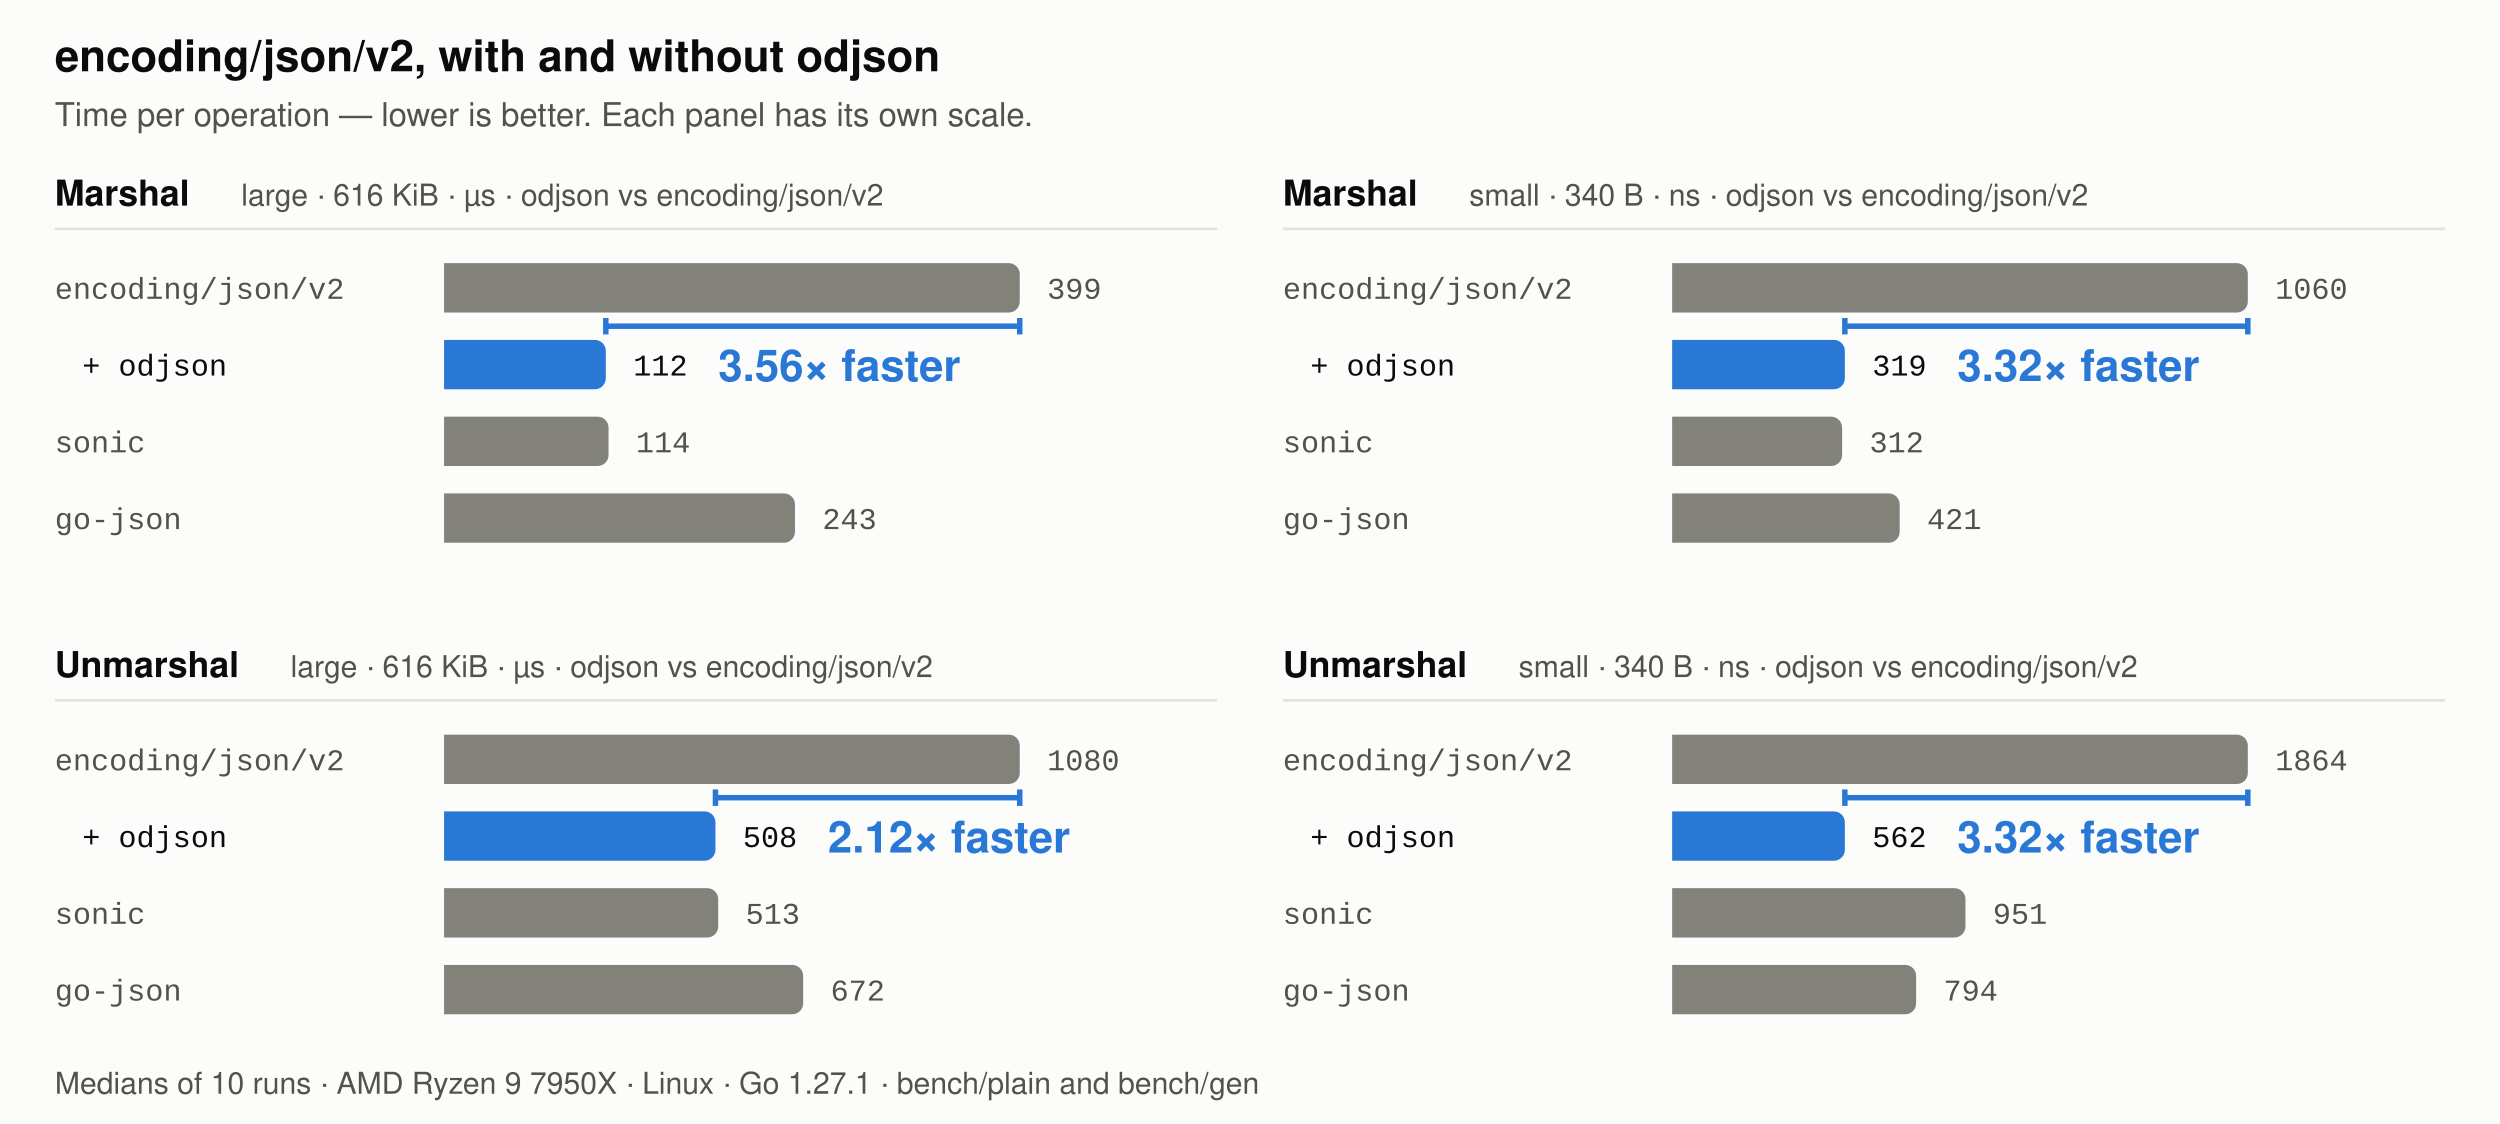
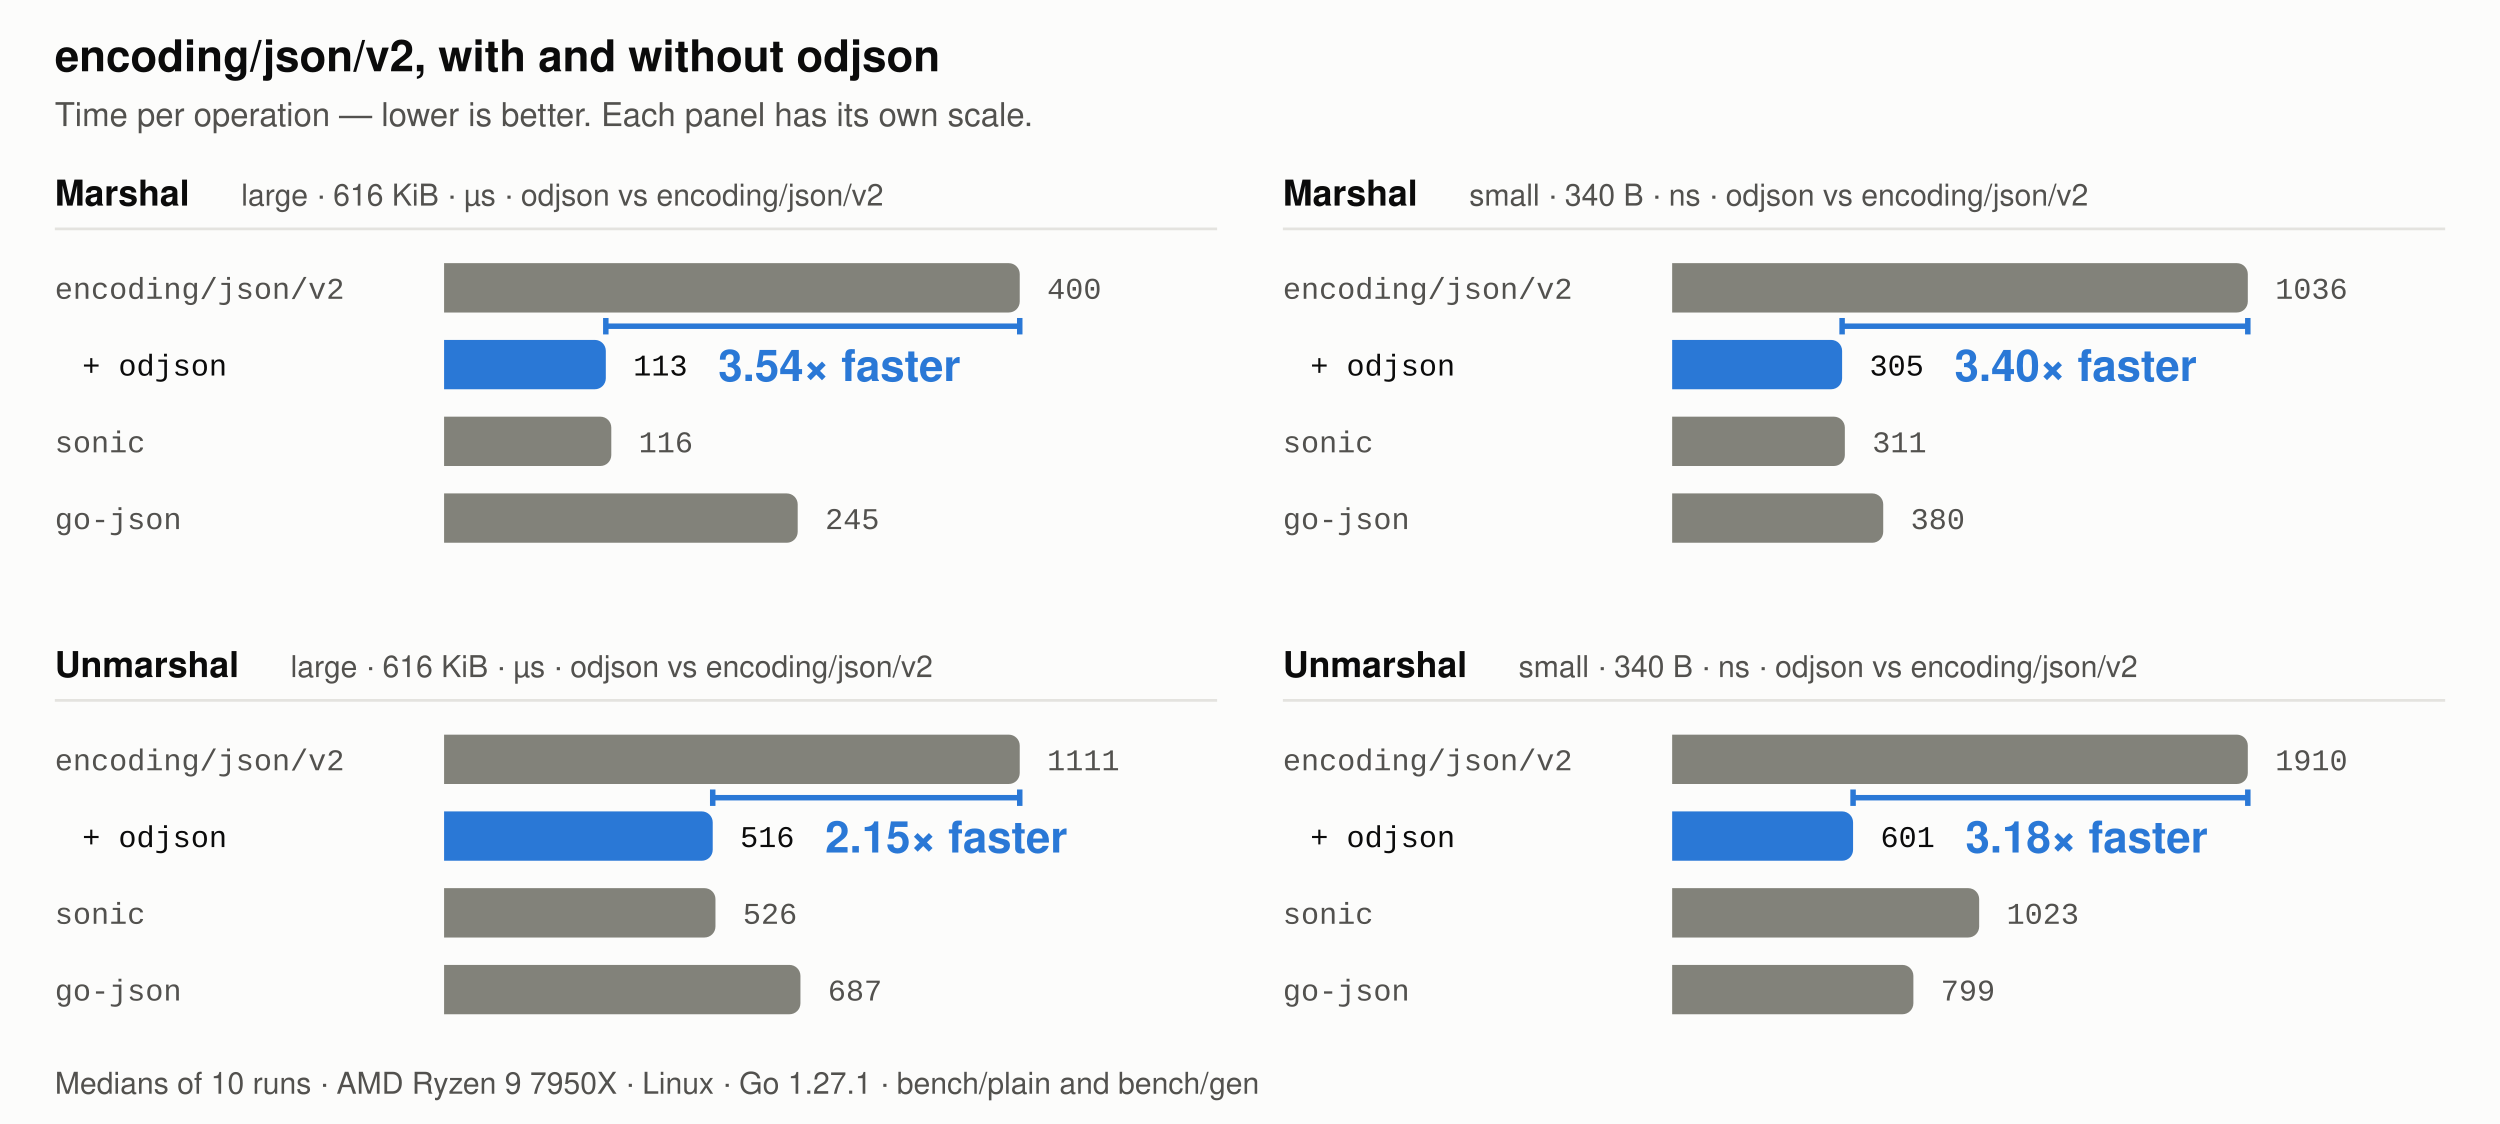
- <svg xmlns="http://www.w3.org/2000/svg" width="912" height="410" viewBox="0 0 912 410" role="img" aria-label="Benchmark comparison, lower is better. Marshal large · 616 KiB: encoding/json/v2 399 µs, + odjson 112 µs, sonic 114 µs, go-json 243 µs. Marshal small · 340 B: encoding/json/v2 1060 ns, + odjson 319 ns, sonic 312 ns, go-json 421 ns. Unmarshal large · 616 KiB: encoding/json/v2 1080 µs, + odjson 508 µs, sonic 513 µs, go-json 672 µs. Unmarshal small · 340 B: encoding/json/v2 1864 ns, + odjson 562 ns, sonic 951 ns, go-json 794 ns.">
+ <svg xmlns="http://www.w3.org/2000/svg" width="912" height="410" viewBox="0 0 912 410" role="img" aria-label="Benchmark comparison, lower is better. Marshal large · 616 KiB: encoding/json/v2 400 µs, + odjson 113 µs, sonic 116 µs, go-json 245 µs. Marshal small · 340 B: encoding/json/v2 1036 ns, + odjson 305 ns, sonic 311 ns, go-json 380 ns. Unmarshal large · 616 KiB: encoding/json/v2 1111 µs, + odjson 516 µs, sonic 526 µs, go-json 687 µs. Unmarshal small · 340 B: encoding/json/v2 1910 ns, + odjson 601 ns, sonic 1023 ns, go-json 799 ns.">
  <style>
text{font-family:-apple-system,BlinkMacSystemFont,"Segoe UI",Helvetica,Arial,sans-serif}
.mono{font-family:ui-monospace,SFMono-Regular,Menlo,Consolas,"Liberation Mono",monospace}
.t1{fill:#0b0b0b}.t2{fill:#52514e}
</style>
  <rect width="912" height="410" fill="#fcfcfb" />
  <text class="t1" x="20" y="26" font-size="16" font-weight="600">encoding/json/v2, with and without odjson</text>
  <text class="t2" x="20" y="46" font-size="12">Time per operation — lower is better. Each panel has its own scale.</text>
  <text class="t1" x="20" y="75" font-size="13" font-weight="600">Marshal</text>
  <text class="t2" x="88" y="75" font-size="11">large · 616 KiB · µs · odjson vs encoding/json/v2</text>
  <rect x="20" y="83" width="424" height="1" fill="#e4e3df" />
  <text class="mono t2" x="20" y="109" font-size="11">encoding/json/v2</text>
  <path d="M162 96 h206 a4 4 0 0 1 4 4 v10 a4 4 0 0 1 -4 4 h-206 z" fill="#82827a" />
-   <text class="mono t2" x="382" y="109" font-size="11">399</text>
+   <text class="mono t2" x="382" y="109" font-size="11">400</text>
  <text class="mono t1" x="30" y="137" font-size="11">+ odjson</text>
  <path d="M162 124 h55 a4 4 0 0 1 4 4 v10 a4 4 0 0 1 -4 4 h-55 z" fill="#2a78d6" />
-   <text class="mono t1" x="231" y="137" font-size="11">112</text>
+   <text class="mono t1" x="231" y="137" font-size="11">113</text>
  <path d="M221 116 v6 m0 -3 H372 m0 -3 v6" stroke="#2a78d6" stroke-width="2" fill="none" />
-   <text x="262" y="139" font-size="16" font-weight="700" fill="#2a78d6">3.56× faster</text>
+   <text x="262" y="139" font-size="16" font-weight="700" fill="#2a78d6">3.54× faster</text>
  <text class="mono t2" x="20" y="165" font-size="11">sonic</text>
-   <path d="M162 152 h56 a4 4 0 0 1 4 4 v10 a4 4 0 0 1 -4 4 h-56 z" fill="#82827a" />
-   <text class="mono t2" x="232" y="165" font-size="11">114</text>
+   <path d="M162 152 h57 a4 4 0 0 1 4 4 v10 a4 4 0 0 1 -4 4 h-57 z" fill="#82827a" />
+   <text class="mono t2" x="233" y="165" font-size="11">116</text>
  <text class="mono t2" x="20" y="193" font-size="11">go-json</text>
-   <path d="M162 180 h124 a4 4 0 0 1 4 4 v10 a4 4 0 0 1 -4 4 h-124 z" fill="#82827a" />
-   <text class="mono t2" x="300" y="193" font-size="11">243</text>
+   <path d="M162 180 h125 a4 4 0 0 1 4 4 v10 a4 4 0 0 1 -4 4 h-125 z" fill="#82827a" />
+   <text class="mono t2" x="301" y="193" font-size="11">245</text>
  <text class="t1" x="468" y="75" font-size="13" font-weight="600">Marshal</text>
  <text class="t2" x="536" y="75" font-size="11">small · 340 B · ns · odjson vs encoding/json/v2</text>
  <rect x="468" y="83" width="424" height="1" fill="#e4e3df" />
  <text class="mono t2" x="468" y="109" font-size="11">encoding/json/v2</text>
  <path d="M610 96 h206 a4 4 0 0 1 4 4 v10 a4 4 0 0 1 -4 4 h-206 z" fill="#82827a" />
-   <text class="mono t2" x="830" y="109" font-size="11">1060</text>
+   <text class="mono t2" x="830" y="109" font-size="11">1036</text>
  <text class="mono t1" x="478" y="137" font-size="11">+ odjson</text>
-   <path d="M610 124 h59 a4 4 0 0 1 4 4 v10 a4 4 0 0 1 -4 4 h-59 z" fill="#2a78d6" />
-   <text class="mono t1" x="683" y="137" font-size="11">319</text>
-   <path d="M673 116 v6 m0 -3 H820 m0 -3 v6" stroke="#2a78d6" stroke-width="2" fill="none" />
-   <text x="714" y="139" font-size="16" font-weight="700" fill="#2a78d6">3.32× faster</text>
+   <path d="M610 124 h58 a4 4 0 0 1 4 4 v10 a4 4 0 0 1 -4 4 h-58 z" fill="#2a78d6" />
+   <text class="mono t1" x="682" y="137" font-size="11">305</text>
+   <path d="M672 116 v6 m0 -3 H820 m0 -3 v6" stroke="#2a78d6" stroke-width="2" fill="none" />
+   <text x="713" y="139" font-size="16" font-weight="700" fill="#2a78d6">3.40× faster</text>
  <text class="mono t2" x="468" y="165" font-size="11">sonic</text>
-   <path d="M610 152 h58 a4 4 0 0 1 4 4 v10 a4 4 0 0 1 -4 4 h-58 z" fill="#82827a" />
-   <text class="mono t2" x="682" y="165" font-size="11">312</text>
+   <path d="M610 152 h59 a4 4 0 0 1 4 4 v10 a4 4 0 0 1 -4 4 h-59 z" fill="#82827a" />
+   <text class="mono t2" x="683" y="165" font-size="11">311</text>
  <text class="mono t2" x="468" y="193" font-size="11">go-json</text>
-   <path d="M610 180 h79 a4 4 0 0 1 4 4 v10 a4 4 0 0 1 -4 4 h-79 z" fill="#82827a" />
-   <text class="mono t2" x="703" y="193" font-size="11">421</text>
+   <path d="M610 180 h73 a4 4 0 0 1 4 4 v10 a4 4 0 0 1 -4 4 h-73 z" fill="#82827a" />
+   <text class="mono t2" x="697" y="193" font-size="11">380</text>
  <text class="t1" x="20" y="247" font-size="13" font-weight="600">Unmarshal</text>
  <text class="t2" x="106" y="247" font-size="11">large · 616 KiB · µs · odjson vs encoding/json/v2</text>
  <rect x="20" y="255" width="424" height="1" fill="#e4e3df" />
  <text class="mono t2" x="20" y="281" font-size="11">encoding/json/v2</text>
  <path d="M162 268 h206 a4 4 0 0 1 4 4 v10 a4 4 0 0 1 -4 4 h-206 z" fill="#82827a" />
-   <text class="mono t2" x="382" y="281" font-size="11">1080</text>
+   <text class="mono t2" x="382" y="281" font-size="11">1111</text>
  <text class="mono t1" x="30" y="309" font-size="11">+ odjson</text>
-   <path d="M162 296 h95 a4 4 0 0 1 4 4 v10 a4 4 0 0 1 -4 4 h-95 z" fill="#2a78d6" />
-   <text class="mono t1" x="271" y="309" font-size="11">508</text>
-   <path d="M261 288 v6 m0 -3 H372 m0 -3 v6" stroke="#2a78d6" stroke-width="2" fill="none" />
-   <text x="302" y="311" font-size="16" font-weight="700" fill="#2a78d6">2.12× faster</text>
+   <path d="M162 296 h94 a4 4 0 0 1 4 4 v10 a4 4 0 0 1 -4 4 h-94 z" fill="#2a78d6" />
+   <text class="mono t1" x="270" y="309" font-size="11">516</text>
+   <path d="M260 288 v6 m0 -3 H372 m0 -3 v6" stroke="#2a78d6" stroke-width="2" fill="none" />
+   <text x="301" y="311" font-size="16" font-weight="700" fill="#2a78d6">2.15× faster</text>
  <text class="mono t2" x="20" y="337" font-size="11">sonic</text>
-   <path d="M162 324 h96 a4 4 0 0 1 4 4 v10 a4 4 0 0 1 -4 4 h-96 z" fill="#82827a" />
-   <text class="mono t2" x="272" y="337" font-size="11">513</text>
+   <path d="M162 324 h95 a4 4 0 0 1 4 4 v10 a4 4 0 0 1 -4 4 h-95 z" fill="#82827a" />
+   <text class="mono t2" x="271" y="337" font-size="11">526</text>
  <text class="mono t2" x="20" y="365" font-size="11">go-json</text>
-   <path d="M162 352 h127 a4 4 0 0 1 4 4 v10 a4 4 0 0 1 -4 4 h-127 z" fill="#82827a" />
-   <text class="mono t2" x="303" y="365" font-size="11">672</text>
+   <path d="M162 352 h126 a4 4 0 0 1 4 4 v10 a4 4 0 0 1 -4 4 h-126 z" fill="#82827a" />
+   <text class="mono t2" x="302" y="365" font-size="11">687</text>
  <text class="t1" x="468" y="247" font-size="13" font-weight="600">Unmarshal</text>
  <text class="t2" x="554" y="247" font-size="11">small · 340 B · ns · odjson vs encoding/json/v2</text>
  <rect x="468" y="255" width="424" height="1" fill="#e4e3df" />
  <text class="mono t2" x="468" y="281" font-size="11">encoding/json/v2</text>
  <path d="M610 268 h206 a4 4 0 0 1 4 4 v10 a4 4 0 0 1 -4 4 h-206 z" fill="#82827a" />
-   <text class="mono t2" x="830" y="281" font-size="11">1864</text>
+   <text class="mono t2" x="830" y="281" font-size="11">1910</text>
  <text class="mono t1" x="478" y="309" font-size="11">+ odjson</text>
-   <path d="M610 296 h59 a4 4 0 0 1 4 4 v10 a4 4 0 0 1 -4 4 h-59 z" fill="#2a78d6" />
-   <text class="mono t1" x="683" y="309" font-size="11">562</text>
-   <path d="M673 288 v6 m0 -3 H820 m0 -3 v6" stroke="#2a78d6" stroke-width="2" fill="none" />
-   <text x="714" y="311" font-size="16" font-weight="700" fill="#2a78d6">3.32× faster</text>
+   <path d="M610 296 h62 a4 4 0 0 1 4 4 v10 a4 4 0 0 1 -4 4 h-62 z" fill="#2a78d6" />
+   <text class="mono t1" x="686" y="309" font-size="11">601</text>
+   <path d="M676 288 v6 m0 -3 H820 m0 -3 v6" stroke="#2a78d6" stroke-width="2" fill="none" />
+   <text x="717" y="311" font-size="16" font-weight="700" fill="#2a78d6">3.18× faster</text>
  <text class="mono t2" x="468" y="337" font-size="11">sonic</text>
-   <path d="M610 324 h103 a4 4 0 0 1 4 4 v10 a4 4 0 0 1 -4 4 h-103 z" fill="#82827a" />
-   <text class="mono t2" x="727" y="337" font-size="11">951</text>
+   <path d="M610 324 h108 a4 4 0 0 1 4 4 v10 a4 4 0 0 1 -4 4 h-108 z" fill="#82827a" />
+   <text class="mono t2" x="732" y="337" font-size="11">1023</text>
  <text class="mono t2" x="468" y="365" font-size="11">go-json</text>
-   <path d="M610 352 h85 a4 4 0 0 1 4 4 v10 a4 4 0 0 1 -4 4 h-85 z" fill="#82827a" />
-   <text class="mono t2" x="709" y="365" font-size="11">794</text>
+   <path d="M610 352 h84 a4 4 0 0 1 4 4 v10 a4 4 0 0 1 -4 4 h-84 z" fill="#82827a" />
+   <text class="mono t2" x="708" y="365" font-size="11">799</text>
  <text class="t2" x="20" y="399" font-size="11">Medians of 10 runs · AMD Ryzen 9 7950X · Linux · Go 1.27.1 · bench/plain and bench/gen</text>
</svg>
